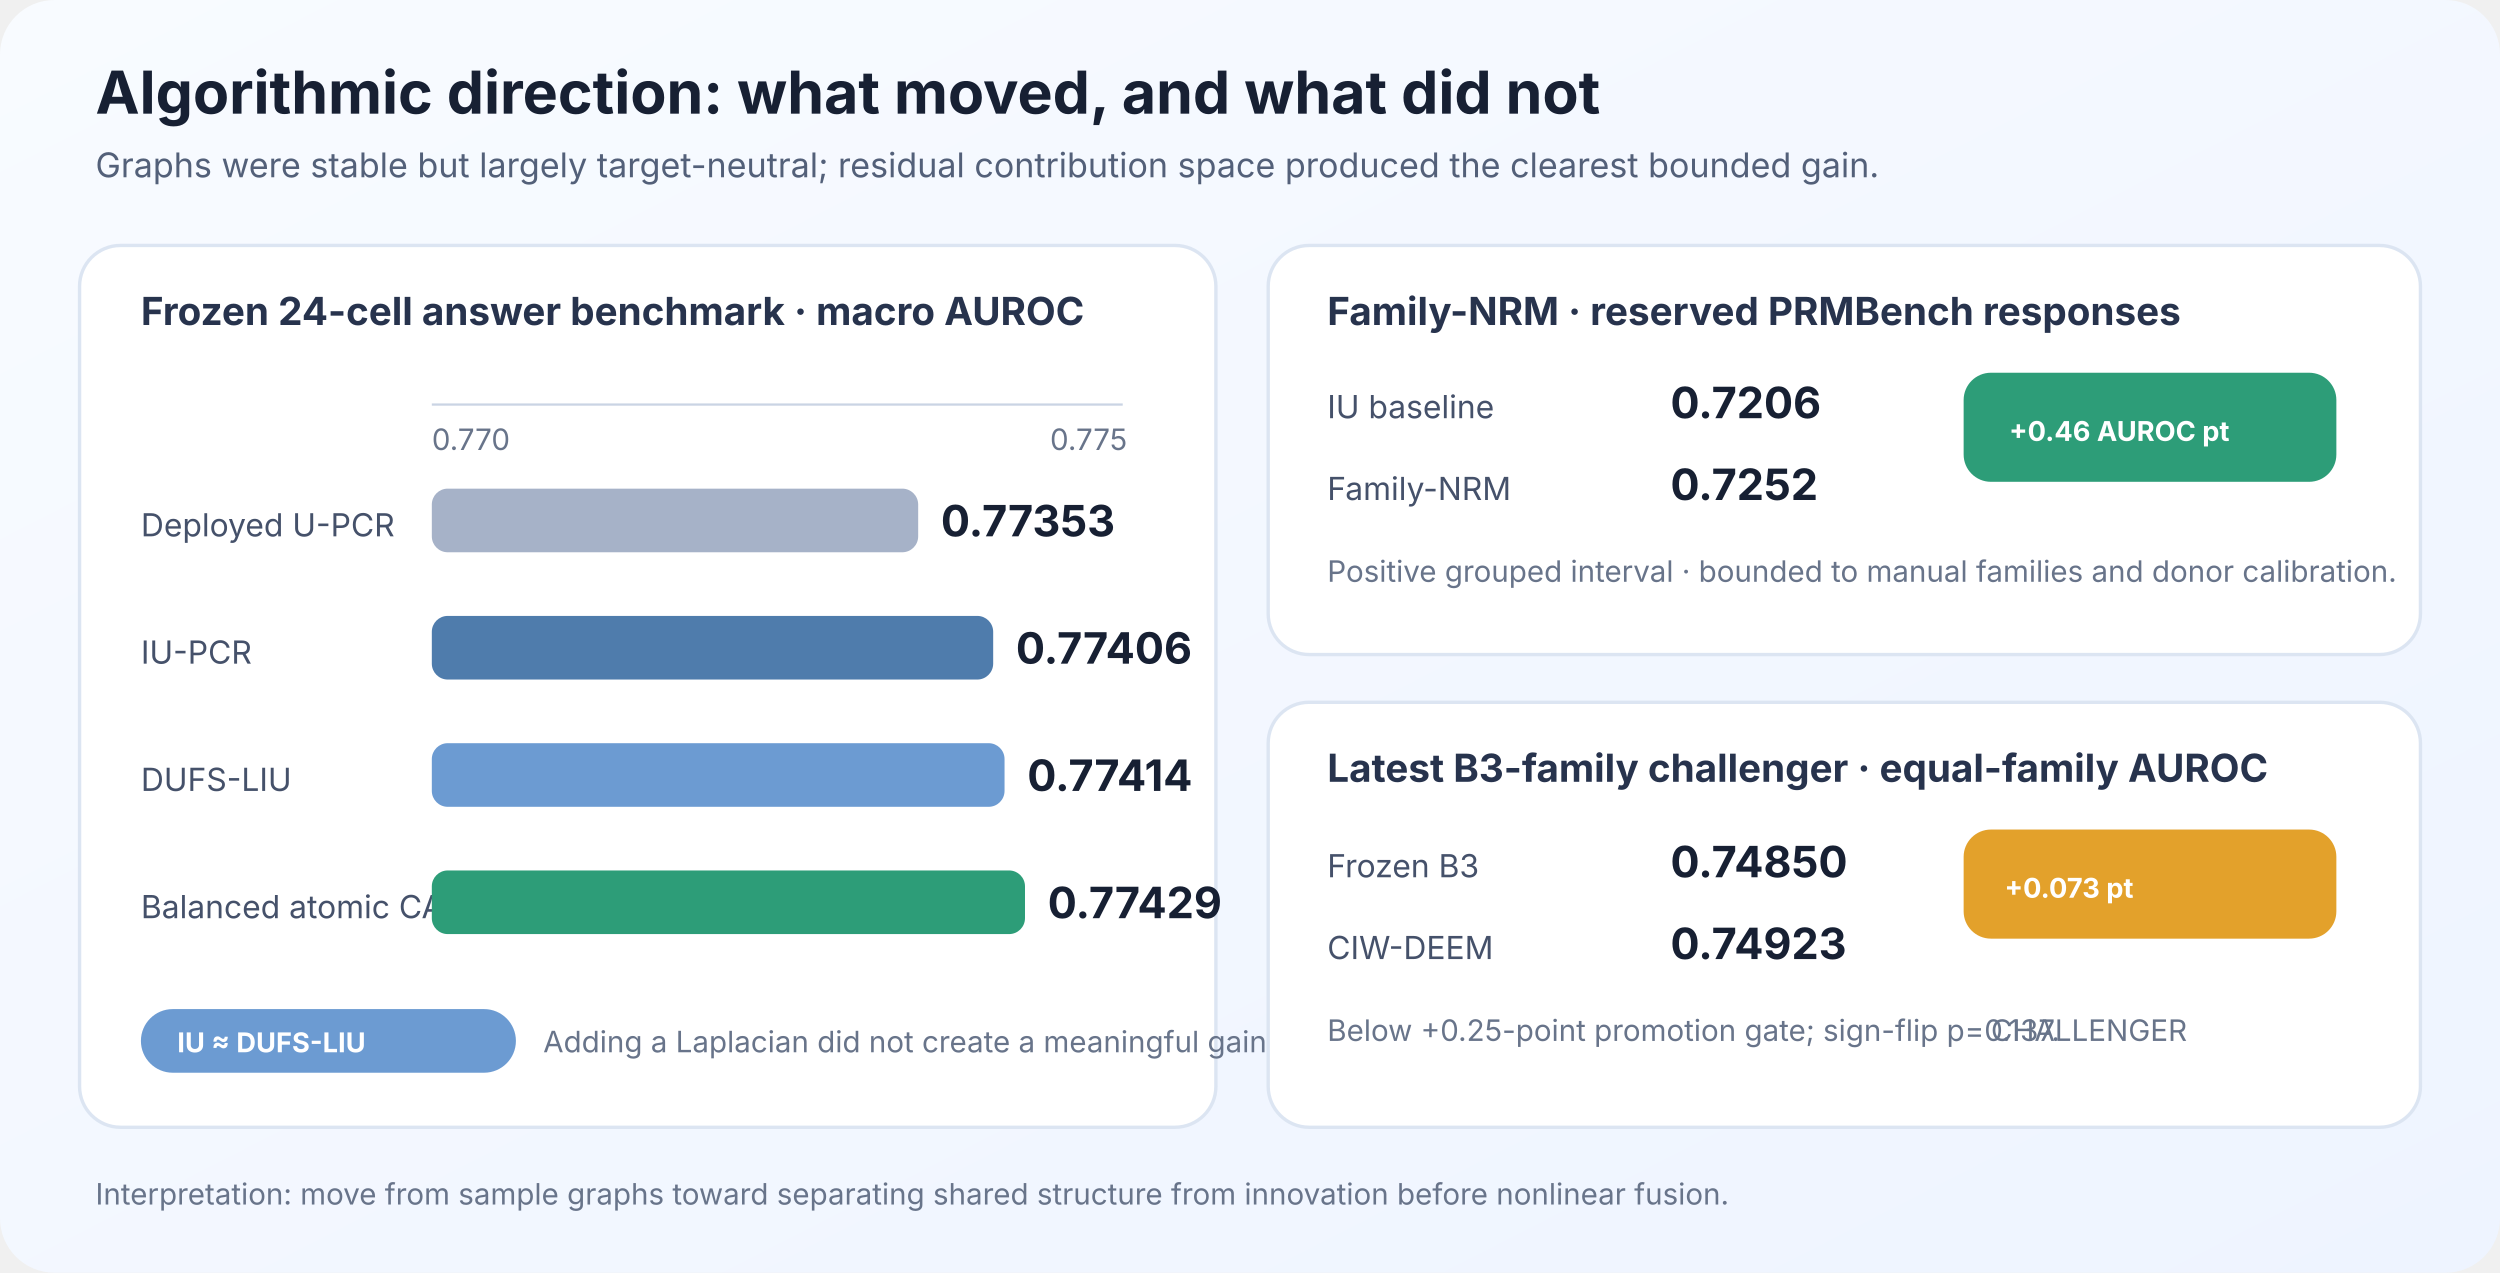
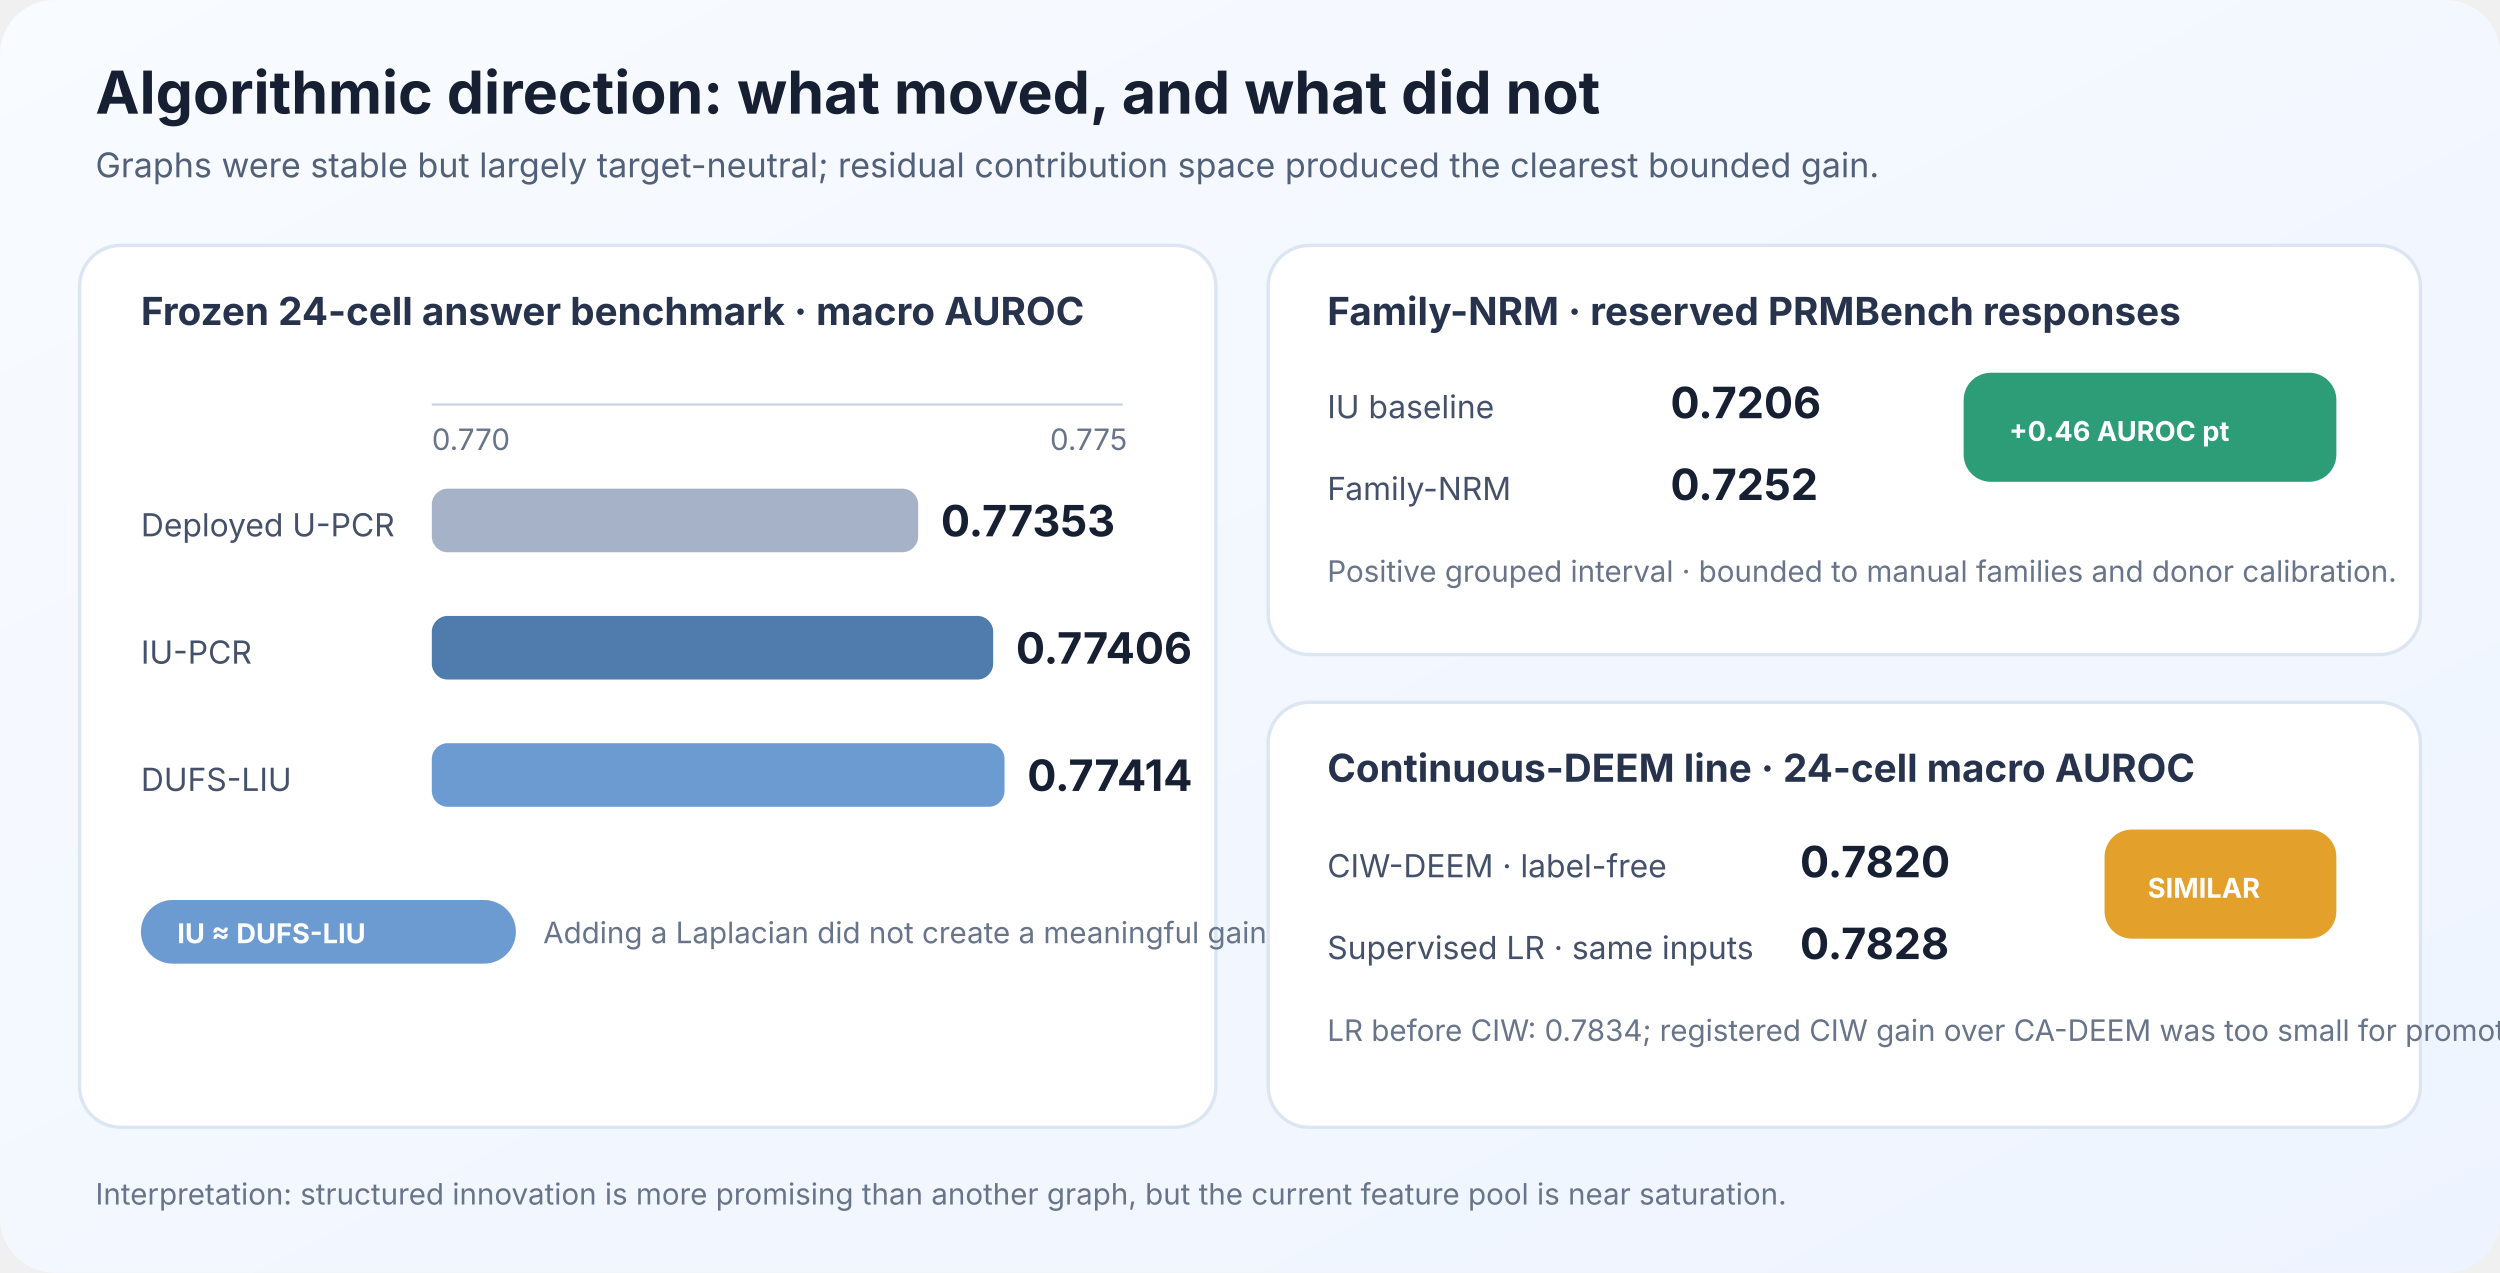
<svg xmlns="http://www.w3.org/2000/svg" width="1100" height="560" viewBox="0 0 1100 560" role="img" aria-labelledby="title desc">
  <defs>
    <linearGradient id="bg" x1="0" y1="0" x2="1" y2="1">
      <stop offset="0" stop-color="#f8fbff" />
      <stop offset="1" stop-color="#eef4ff" />
    </linearGradient>
    <style>
      .title{font:700 26px -apple-system,BlinkMacSystemFont,'Segoe UI',sans-serif;fill:#172033}.sub{font:15px -apple-system,BlinkMacSystemFont,'Segoe UI',sans-serif;fill:#536079}.panel{fill:#fff;stroke:#dce5f2;stroke-width:1.5}.h{font:700 17px -apple-system,BlinkMacSystemFont,'Segoe UI',sans-serif;fill:#27334d}.label{font:14px -apple-system,BlinkMacSystemFont,'Segoe UI',sans-serif;fill:#45516a}.value{font:700 19px -apple-system,BlinkMacSystemFont,'Segoe UI',sans-serif;fill:#172033}.note{font:13px -apple-system,BlinkMacSystemFont,'Segoe UI',sans-serif;fill:#68748a}.axis{stroke:#cad4e4}.base{fill:#a6b2c8}.iu{fill:#4f7cac}.dufs{fill:#6c9bd2}.good{fill:#2d9d78}.chall{fill:#e3a12b}.bad{fill:#d85c5c}.tag{font:700 12px -apple-system,BlinkMacSystemFont,'Segoe UI',sans-serif;fill:#fff}
    </style>
  </defs>
  <rect width="1100" height="560" rx="24" fill="url(#bg)" />
  <text x="42" y="50" class="title">Algorithmic direction: what moved, and what did not</text>
  <text x="42" y="78" class="sub">Graphs were stable but largely target-neutral; residual contribution space produced the clearest bounded gain.</text>
  <rect x="35" y="108" width="500" height="388" rx="18" class="panel" />
  <text x="62" y="143" class="h">Frozen 24-cell answer benchmark · macro AUROC</text>
  <line x1="190" y1="178" x2="494" y2="178" class="axis" />
  <text x="190" y="198" class="note">0.770</text>
  <text x="462" y="198" class="note">0.775</text>
  <text x="62" y="236" class="label">Deployed U-PCR</text>
  <rect x="190" y="215" width="214" height="28" rx="7" class="base" />
  <text x="414" y="236" class="value">0.77353</text>
  <text x="62" y="292" class="label">IU-PCR</text>
  <rect x="190" y="271" width="247" height="28" rx="7" class="iu" />
  <text x="447" y="292" class="value">0.77406</text>
  <text x="62" y="348" class="label">DUFS-LIU</text>
  <rect x="190" y="327" width="252" height="28" rx="7" class="dufs" />
  <text x="452" y="348" class="value">0.77414</text>
-   <text x="62" y="404" class="label">Balanced atomic CA</text>
-   <rect x="190" y="383" width="261" height="28" rx="7" class="good" />
-   <text x="461" y="404" class="value">0.77429</text>
-   <rect x="62" y="444" width="165" height="28" rx="14" fill="#6c9bd2" />
-   <text x="78" y="463" class="tag">IU ≈ DUFS-LIU</text>
-   <text x="239" y="463" class="note">Adding a Laplacian did not create a meaningful gain.</text>
+   <rect x="62" y="396" width="165" height="28" rx="14" fill="#6c9bd2" />
+   <text x="78" y="415" class="tag">IU ≈ DUFS-LIU</text>
+   <text x="239" y="415" class="note">Adding a Laplacian did not create a meaningful gain.</text>
  <rect x="558" y="108" width="507" height="180" rx="18" class="panel" />
  <text x="584" y="143" class="h">Family-NRM · reserved PRMBench responses</text>
  <text x="584" y="184" class="label">IU baseline</text>
  <text x="735" y="184" class="value">0.7206</text>
  <text x="584" y="220" class="label">Family-NRM</text>
  <text x="735" y="220" class="value">0.7252</text>
  <rect x="864" y="164" width="164" height="48" rx="12" class="good" />
  <text x="884" y="194" class="tag">+0.46 AUROC pt</text>
  <text x="584" y="256" class="note">Positive grouped interval · bounded to manual families and donor calibration.</text>
  <rect x="558" y="309" width="507" height="187" rx="18" class="panel" />
-   <text x="584" y="344" class="h">Latest B3-family challenger · equal-family AUROC</text>
-   <text x="584" y="386" class="label">Frozen B3</text>
-   <text x="735" y="386" class="value">0.74850</text>
-   <text x="584" y="422" class="label">CIW-DEEM</text>
-   <text x="735" y="422" class="value">0.74923</text>
-   <rect x="864" y="365" width="164" height="48" rx="12" class="chall" />
-   <text x="882" y="395" class="tag">+0.073 pt</text>
-   <text x="584" y="458" class="note">Below +0.25-point promotion gate; sign-flip p=0.137.</text>
-   <text x="876" y="458" class="note">CHALLENGER</text>
-   <text x="42" y="530" class="note">Interpretation: move from sample graphs toward separating shared structure from innovation before nonlinear fusion.</text>
+   <text x="584" y="344" class="h">Continuous-DEEM line · 24-cell macro AUROC</text>
+   <text x="584" y="386" class="label">CIW-DEEM · label-free</text>
+   <text x="792" y="386" class="value">0.7820</text>
+   <text x="584" y="422" class="label">Supervised LR · same inputs</text>
+   <text x="792" y="422" class="value">0.7828</text>
+   <rect x="926" y="365" width="102" height="48" rx="12" class="chall" />
+   <text x="945" y="395" class="tag">SIMILAR</text>
+   <text x="584" y="458" class="note">LR before CIW: 0.7834; registered CIW gain over CA-DEEM was too small for promotion.</text>
+   <text x="42" y="530" class="note">Interpretation: structured innovation is more promising than another graph, but the current feature pool is near saturation.</text>
</svg>
